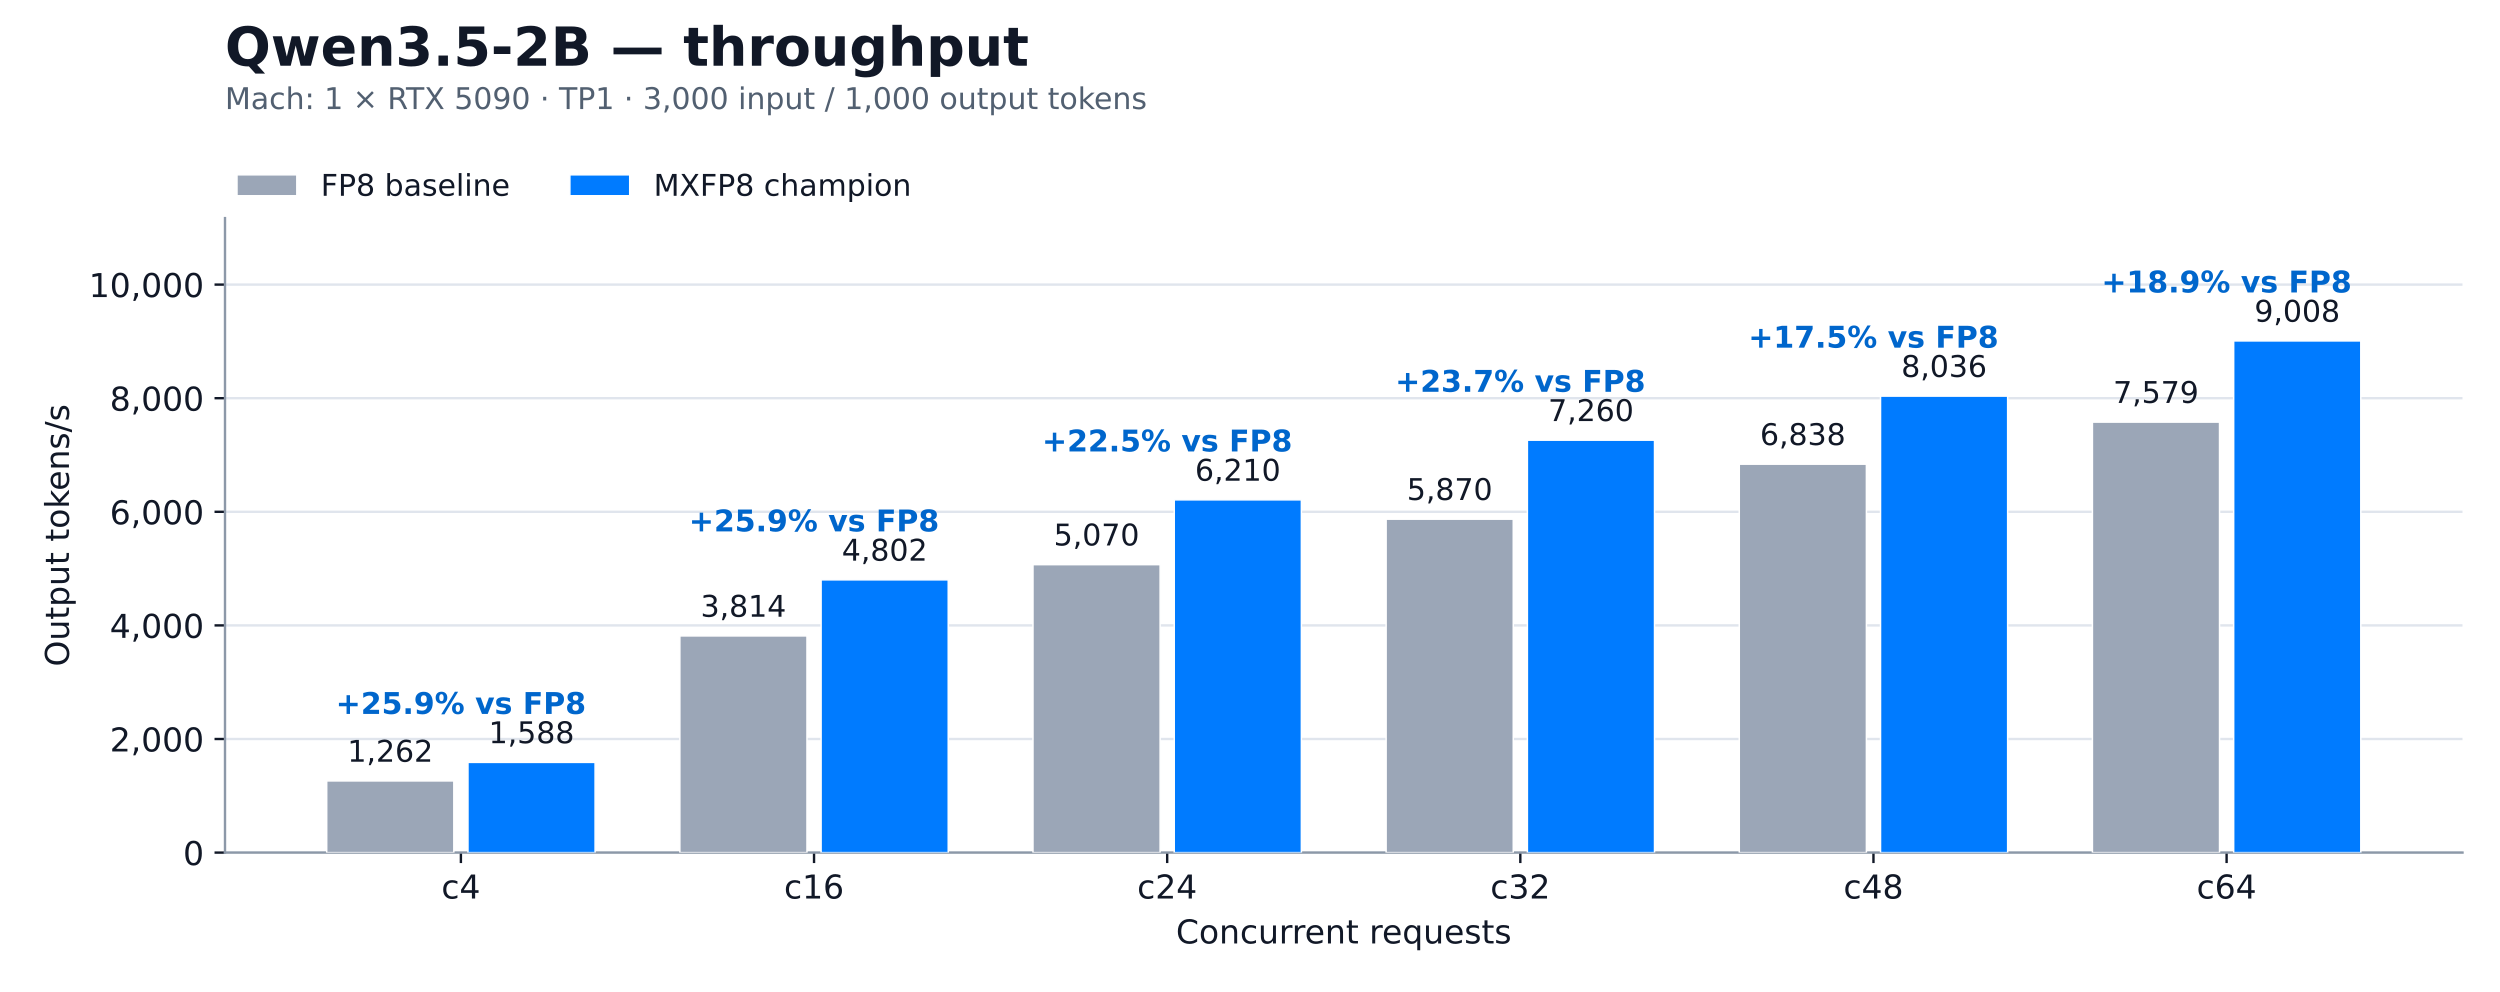
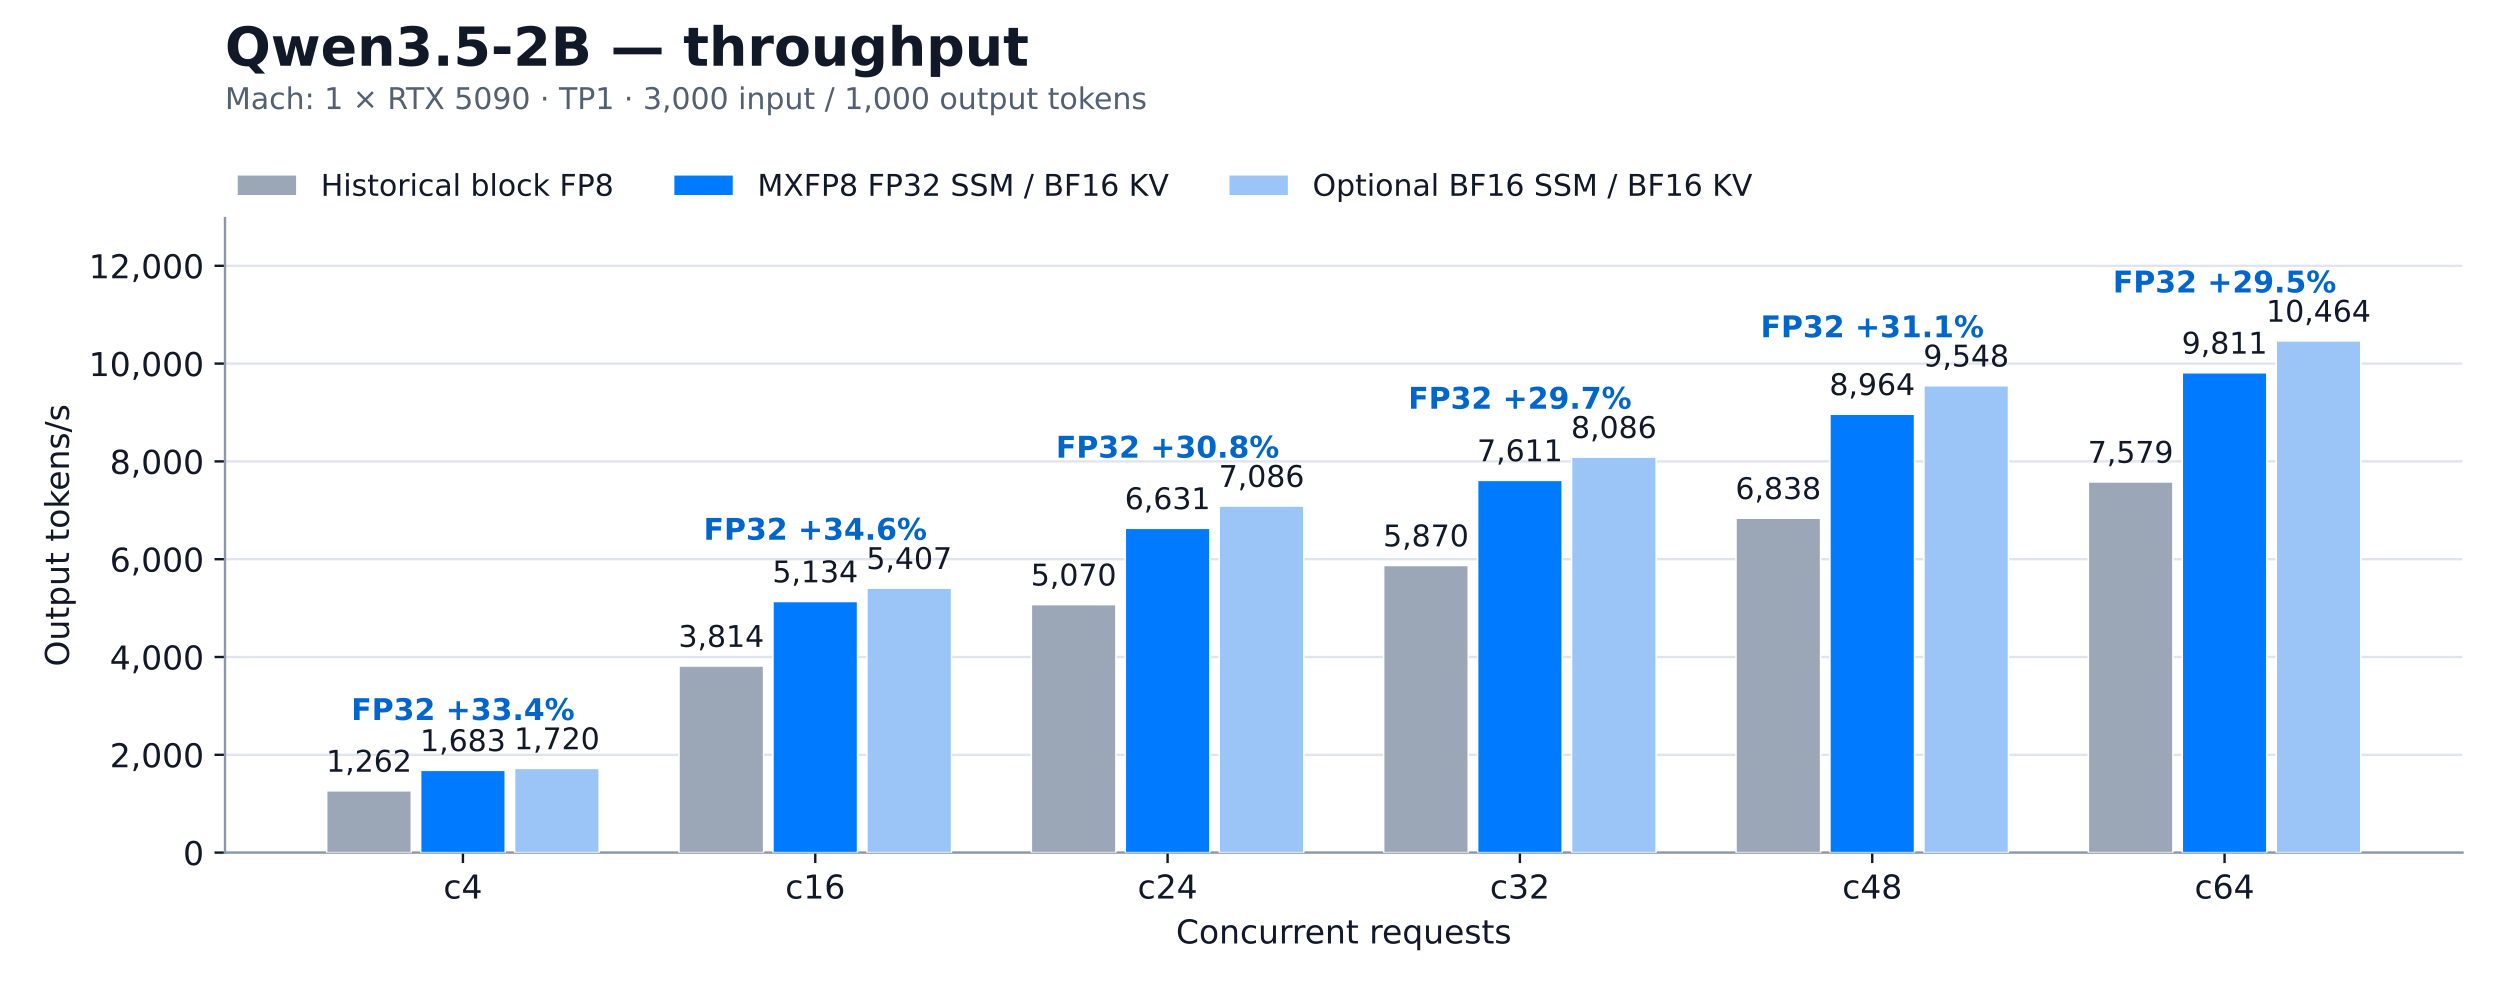
<svg xmlns="http://www.w3.org/2000/svg" xmlns:xlink="http://www.w3.org/1999/xlink" width="835.2pt" height="331.2pt" viewBox="0 0 835.2 331.2" version="1.1">
  <defs>
    <style type="text/css">:root { --chart-background: #ffffff; --chart-text: #111827; --chart-muted: #526071; --chart-axis: #8c98a8; --chart-grid: #cfd7e3; --chart-fp8: #9ba6b7; --chart-nvfp4: #526279; --chart-default: #9bc4f7; --chart-full: #007bff; --chart-emphasis: #0066cc; --chart-interval: #354152; } @media (prefers-color-scheme: dark) { :root { --chart-background: #0d1117; --chart-text: #e6edf3; --chart-muted: #9da7b3; --chart-axis: #6e7681; --chart-grid: #30363d; --chart-fp8: #778394; --chart-nvfp4: #a2b0c3; --chart-default: #284f7d; --chart-full: #379bff; --chart-emphasis: #58a6ff; --chart-interval: #c9d1d9; } }
*{stroke-linejoin: round; stroke-linecap: butt}</style>
  </defs>
  <g id="figure_1">
    <g id="patch_1">
      <path d="M 0 331.2 L 835.2 331.2 L 835.2 0 L 0 0 z " style="fill: var(--chart-background, #ffffff)" />
    </g>
    <g id="axes_1">
      <g id="patch_2">
        <path d="M 75.168 284.832 L 822.672 284.832 L 822.672 72.864 L 75.168 72.864 z " style="fill: var(--chart-background, #ffffff)" />
      </g>
      <g id="matplotlib.axis_1">
        <g id="xtick_1">
          <g id="line2d_1">
            <defs>
              <path id="mda2817284b" d="M 0 0 L 0 3.5 " style="stroke: var(--chart-text, #111827); stroke-width: 0.8" />
            </defs>
            <g>
-               <use xlink:href="#mda2817284b" x="153.977" y="284.832" style="fill: var(--chart-text, #111827); stroke: var(--chart-text, #111827); stroke-width: 0.8" />
+               <use xlink:href="#mda2817284b" x="154.658" y="284.832" style="fill: var(--chart-text, #111827); stroke: var(--chart-text, #111827); stroke-width: 0.8" />
            </g>
          </g>
          <g id="text_1">
-             <text style="font-size: 11px; font-family: 'DejaVu Sans'; text-anchor: middle; fill: var(--chart-text, #111827)" x="153.977" y="300.189" transform="rotate(-0 153.9768 300.1894)">c4</text>
+             <text style="font-size: 11px; font-family: 'DejaVu Sans'; text-anchor: middle; fill: var(--chart-text, #111827)" x="154.658" y="300.189" transform="rotate(-0 154.658 300.1894)">c4</text>
          </g>
        </g>
        <g id="xtick_2">
          <g id="line2d_2">
            <g>
-               <use xlink:href="#mda2817284b" x="271.954" y="284.832" style="fill: var(--chart-text, #111827); stroke: var(--chart-text, #111827); stroke-width: 0.8" />
+               <use xlink:href="#mda2817284b" x="272.363" y="284.832" style="fill: var(--chart-text, #111827); stroke: var(--chart-text, #111827); stroke-width: 0.8" />
            </g>
          </g>
          <g id="text_2">
-             <text style="font-size: 11px; font-family: 'DejaVu Sans'; text-anchor: middle; fill: var(--chart-text, #111827)" x="271.954" y="300.189" transform="rotate(-0 271.9541 300.1894)">c16</text>
+             <text style="font-size: 11px; font-family: 'DejaVu Sans'; text-anchor: middle; fill: var(--chart-text, #111827)" x="272.363" y="300.189" transform="rotate(-0 272.3628 300.1894)">c16</text>
          </g>
        </g>
        <g id="xtick_3">
          <g id="line2d_3">
            <g>
-               <use xlink:href="#mda2817284b" x="389.931" y="284.832" style="fill: var(--chart-text, #111827); stroke: var(--chart-text, #111827); stroke-width: 0.8" />
+               <use xlink:href="#mda2817284b" x="390.068" y="284.832" style="fill: var(--chart-text, #111827); stroke: var(--chart-text, #111827); stroke-width: 0.8" />
            </g>
          </g>
          <g id="text_3">
-             <text style="font-size: 11px; font-family: 'DejaVu Sans'; text-anchor: middle; fill: var(--chart-text, #111827)" x="389.931" y="300.189" transform="rotate(-0 389.9314 300.1894)">c24</text>
+             <text style="font-size: 11px; font-family: 'DejaVu Sans'; text-anchor: middle; fill: var(--chart-text, #111827)" x="390.068" y="300.189" transform="rotate(-0 390.0676 300.1894)">c24</text>
          </g>
        </g>
        <g id="xtick_4">
          <g id="line2d_4">
            <g>
-               <use xlink:href="#mda2817284b" x="507.909" y="284.832" style="fill: var(--chart-text, #111827); stroke: var(--chart-text, #111827); stroke-width: 0.8" />
+               <use xlink:href="#mda2817284b" x="507.772" y="284.832" style="fill: var(--chart-text, #111827); stroke: var(--chart-text, #111827); stroke-width: 0.8" />
            </g>
          </g>
          <g id="text_4">
-             <text style="font-size: 11px; font-family: 'DejaVu Sans'; text-anchor: middle; fill: var(--chart-text, #111827)" x="507.909" y="300.189" transform="rotate(-0 507.9086 300.1894)">c32</text>
+             <text style="font-size: 11px; font-family: 'DejaVu Sans'; text-anchor: middle; fill: var(--chart-text, #111827)" x="507.772" y="300.189" transform="rotate(-0 507.7724 300.1894)">c32</text>
          </g>
        </g>
        <g id="xtick_5">
          <g id="line2d_5">
            <g>
-               <use xlink:href="#mda2817284b" x="625.886" y="284.832" style="fill: var(--chart-text, #111827); stroke: var(--chart-text, #111827); stroke-width: 0.8" />
+               <use xlink:href="#mda2817284b" x="625.477" y="284.832" style="fill: var(--chart-text, #111827); stroke: var(--chart-text, #111827); stroke-width: 0.8" />
            </g>
          </g>
          <g id="text_5">
-             <text style="font-size: 11px; font-family: 'DejaVu Sans'; text-anchor: middle; fill: var(--chart-text, #111827)" x="625.886" y="300.189" transform="rotate(-0 625.8859 300.1894)">c48</text>
+             <text style="font-size: 11px; font-family: 'DejaVu Sans'; text-anchor: middle; fill: var(--chart-text, #111827)" x="625.477" y="300.189" transform="rotate(-0 625.4772 300.1894)">c48</text>
          </g>
        </g>
        <g id="xtick_6">
          <g id="line2d_6">
            <g>
-               <use xlink:href="#mda2817284b" x="743.863" y="284.832" style="fill: var(--chart-text, #111827); stroke: var(--chart-text, #111827); stroke-width: 0.8" />
+               <use xlink:href="#mda2817284b" x="743.182" y="284.832" style="fill: var(--chart-text, #111827); stroke: var(--chart-text, #111827); stroke-width: 0.8" />
            </g>
          </g>
          <g id="text_6">
-             <text style="font-size: 11px; font-family: 'DejaVu Sans'; text-anchor: middle; fill: var(--chart-text, #111827)" x="743.863" y="300.189" transform="rotate(-0 743.8632 300.1894)">c64</text>
+             <text style="font-size: 11px; font-family: 'DejaVu Sans'; text-anchor: middle; fill: var(--chart-text, #111827)" x="743.182" y="300.189" transform="rotate(-0 743.182 300.1894)">c64</text>
          </g>
        </g>
        <g id="text_7">
          <text style="font-size: 11px; font-family: 'DejaVu Sans'; text-anchor: middle; fill: var(--chart-text, #111827)" x="448.92" y="315.189" transform="rotate(-0 448.92 315.1894)">Concurrent requests</text>
        </g>
      </g>
      <g id="matplotlib.axis_2">
        <g id="ytick_1">
          <g id="line2d_7">
            <path d="M 75.168 284.832 L 822.672 284.832 " clip-path="url(#pee275df40e)" style="fill: none; stroke: var(--chart-grid, #cfd7e3); stroke-opacity: 0.65; stroke-width: 0.8; stroke-linecap: square" />
          </g>
          <g id="line2d_8">
            <defs>
              <path id="mc57290aba8" d="M 0 0 L -3.5 0 " style="stroke: var(--chart-text, #111827); stroke-width: 0.8" />
            </defs>
            <g>
              <use xlink:href="#mc57290aba8" x="75.168" y="284.832" style="fill: var(--chart-text, #111827); stroke: var(--chart-text, #111827); stroke-width: 0.8" />
            </g>
          </g>
          <g id="text_8">
            <text style="font-size: 11px; font-family: 'DejaVu Sans'; text-anchor: end; fill: var(--chart-text, #111827)" x="68.168" y="289.011" transform="rotate(-0 68.168 289.0107)">0</text>
          </g>
        </g>
        <g id="ytick_2">
          <g id="line2d_9">
-             <path d="M 75.168 246.88 L 822.672 246.88 " clip-path="url(#pee275df40e)" style="fill: none; stroke: var(--chart-grid, #cfd7e3); stroke-opacity: 0.65; stroke-width: 0.8; stroke-linecap: square" />
+             <path d="M 75.168 252.158 L 822.672 252.158 " clip-path="url(#pee275df40e)" style="fill: none; stroke: var(--chart-grid, #cfd7e3); stroke-opacity: 0.65; stroke-width: 0.8; stroke-linecap: square" />
          </g>
          <g id="line2d_10">
            <g>
-               <use xlink:href="#mc57290aba8" x="75.168" y="246.88" style="fill: var(--chart-text, #111827); stroke: var(--chart-text, #111827); stroke-width: 0.8" />
+               <use xlink:href="#mc57290aba8" x="75.168" y="252.158" style="fill: var(--chart-text, #111827); stroke: var(--chart-text, #111827); stroke-width: 0.8" />
            </g>
          </g>
          <g id="text_9">
-             <text style="font-size: 11px; font-family: 'DejaVu Sans'; text-anchor: end; fill: var(--chart-text, #111827)" x="68.168" y="251.059" transform="rotate(-0 68.168 251.0588)">2,000</text>
+             <text style="font-size: 11px; font-family: 'DejaVu Sans'; text-anchor: end; fill: var(--chart-text, #111827)" x="68.168" y="256.337" transform="rotate(-0 68.168 256.3371)">2,000</text>
          </g>
        </g>
        <g id="ytick_3">
          <g id="line2d_11">
-             <path d="M 75.168 208.928 L 822.672 208.928 " clip-path="url(#pee275df40e)" style="fill: none; stroke: var(--chart-grid, #cfd7e3); stroke-opacity: 0.65; stroke-width: 0.8; stroke-linecap: square" />
+             <path d="M 75.168 219.485 L 822.672 219.485 " clip-path="url(#pee275df40e)" style="fill: none; stroke: var(--chart-grid, #cfd7e3); stroke-opacity: 0.65; stroke-width: 0.8; stroke-linecap: square" />
          </g>
          <g id="line2d_12">
            <g>
-               <use xlink:href="#mc57290aba8" x="75.168" y="208.928" style="fill: var(--chart-text, #111827); stroke: var(--chart-text, #111827); stroke-width: 0.8" />
+               <use xlink:href="#mc57290aba8" x="75.168" y="219.485" style="fill: var(--chart-text, #111827); stroke: var(--chart-text, #111827); stroke-width: 0.8" />
            </g>
          </g>
          <g id="text_10">
-             <text style="font-size: 11px; font-family: 'DejaVu Sans'; text-anchor: end; fill: var(--chart-text, #111827)" x="68.168" y="213.107" transform="rotate(-0 68.168 213.1069)">4,000</text>
+             <text style="font-size: 11px; font-family: 'DejaVu Sans'; text-anchor: end; fill: var(--chart-text, #111827)" x="68.168" y="223.664" transform="rotate(-0 68.168 223.6636)">4,000</text>
          </g>
        </g>
        <g id="ytick_4">
          <g id="line2d_13">
-             <path d="M 75.168 170.976 L 822.672 170.976 " clip-path="url(#pee275df40e)" style="fill: none; stroke: var(--chart-grid, #cfd7e3); stroke-opacity: 0.65; stroke-width: 0.8; stroke-linecap: square" />
+             <path d="M 75.168 186.811 L 822.672 186.811 " clip-path="url(#pee275df40e)" style="fill: none; stroke: var(--chart-grid, #cfd7e3); stroke-opacity: 0.65; stroke-width: 0.8; stroke-linecap: square" />
          </g>
          <g id="line2d_14">
            <g>
-               <use xlink:href="#mc57290aba8" x="75.168" y="170.976" style="fill: var(--chart-text, #111827); stroke: var(--chart-text, #111827); stroke-width: 0.8" />
+               <use xlink:href="#mc57290aba8" x="75.168" y="186.811" style="fill: var(--chart-text, #111827); stroke: var(--chart-text, #111827); stroke-width: 0.8" />
            </g>
          </g>
          <g id="text_11">
-             <text style="font-size: 11px; font-family: 'DejaVu Sans'; text-anchor: end; fill: var(--chart-text, #111827)" x="68.168" y="175.155" transform="rotate(-0 68.168 175.1549)">6,000</text>
+             <text style="font-size: 11px; font-family: 'DejaVu Sans'; text-anchor: end; fill: var(--chart-text, #111827)" x="68.168" y="190.99" transform="rotate(-0 68.168 190.99)">6,000</text>
          </g>
        </g>
        <g id="ytick_5">
          <g id="line2d_15">
-             <path d="M 75.168 133.024 L 822.672 133.024 " clip-path="url(#pee275df40e)" style="fill: none; stroke: var(--chart-grid, #cfd7e3); stroke-opacity: 0.65; stroke-width: 0.8; stroke-linecap: square" />
+             <path d="M 75.168 154.138 L 822.672 154.138 " clip-path="url(#pee275df40e)" style="fill: none; stroke: var(--chart-grid, #cfd7e3); stroke-opacity: 0.65; stroke-width: 0.8; stroke-linecap: square" />
          </g>
          <g id="line2d_16">
            <g>
-               <use xlink:href="#mc57290aba8" x="75.168" y="133.024" style="fill: var(--chart-text, #111827); stroke: var(--chart-text, #111827); stroke-width: 0.8" />
+               <use xlink:href="#mc57290aba8" x="75.168" y="154.138" style="fill: var(--chart-text, #111827); stroke: var(--chart-text, #111827); stroke-width: 0.8" />
            </g>
          </g>
          <g id="text_12">
-             <text style="font-size: 11px; font-family: 'DejaVu Sans'; text-anchor: end; fill: var(--chart-text, #111827)" x="68.168" y="137.203" transform="rotate(-0 68.168 137.203)">8,000</text>
+             <text style="font-size: 11px; font-family: 'DejaVu Sans'; text-anchor: end; fill: var(--chart-text, #111827)" x="68.168" y="158.316" transform="rotate(-0 68.168 158.3164)">8,000</text>
          </g>
        </g>
        <g id="ytick_6">
          <g id="line2d_17">
-             <path d="M 75.168 95.072 L 822.672 95.072 " clip-path="url(#pee275df40e)" style="fill: none; stroke: var(--chart-grid, #cfd7e3); stroke-opacity: 0.65; stroke-width: 0.8; stroke-linecap: square" />
+             <path d="M 75.168 121.464 L 822.672 121.464 " clip-path="url(#pee275df40e)" style="fill: none; stroke: var(--chart-grid, #cfd7e3); stroke-opacity: 0.65; stroke-width: 0.8; stroke-linecap: square" />
          </g>
          <g id="line2d_18">
            <g>
-               <use xlink:href="#mc57290aba8" x="75.168" y="95.072" style="fill: var(--chart-text, #111827); stroke: var(--chart-text, #111827); stroke-width: 0.8" />
+               <use xlink:href="#mc57290aba8" x="75.168" y="121.464" style="fill: var(--chart-text, #111827); stroke: var(--chart-text, #111827); stroke-width: 0.8" />
            </g>
          </g>
          <g id="text_13">
-             <text style="font-size: 11px; font-family: 'DejaVu Sans'; text-anchor: end; fill: var(--chart-text, #111827)" x="68.168" y="99.251" transform="rotate(-0 68.168 99.25111)">10,000</text>
-           </g>
-         </g>
-         <g id="text_14">
+             <text style="font-size: 11px; font-family: 'DejaVu Sans'; text-anchor: end; fill: var(--chart-text, #111827)" x="68.168" y="125.643" transform="rotate(-0 68.168 125.6428)">10,000</text>
+           </g>
+         </g>
+         <g id="ytick_7">
+           <g id="line2d_19">
+             <path d="M 75.168 88.791 L 822.672 88.791 " clip-path="url(#pee275df40e)" style="fill: none; stroke: var(--chart-grid, #cfd7e3); stroke-opacity: 0.65; stroke-width: 0.8; stroke-linecap: square" />
+           </g>
+           <g id="line2d_20">
+             <g>
+               <use xlink:href="#mc57290aba8" x="75.168" y="88.791" style="fill: var(--chart-text, #111827); stroke: var(--chart-text, #111827); stroke-width: 0.8" />
+             </g>
+           </g>
+           <g id="text_14">
+             <text style="font-size: 11px; font-family: 'DejaVu Sans'; text-anchor: end; fill: var(--chart-text, #111827)" x="68.168" y="92.969" transform="rotate(-0 68.168 92.96924)">12,000</text>
+           </g>
+         </g>
+         <g id="text_15">
          <text style="font-size: 11px; font-family: 'DejaVu Sans'; text-anchor: middle; fill: var(--chart-text, #111827)" x="23.036" y="178.848" transform="rotate(-90 23.03573 178.848)">Output tokens/s</text>
        </g>
      </g>
      <g id="patch_3">
        <path d="M 75.168 284.832 L 75.168 72.864 " style="fill: none; stroke: var(--chart-axis, #8c98a8); stroke-width: 0.8; stroke-linejoin: miter; stroke-linecap: square" />
      </g>
      <g id="patch_4">
        <path d="M 75.168 284.832 L 822.672 284.832 " style="fill: none; stroke: var(--chart-axis, #8c98a8); stroke-width: 0.8; stroke-linejoin: miter; stroke-linecap: square" />
      </g>
      <g id="patch_5">
-         <path d="M 109.145 284.832 L 151.617 284.832 L 151.617 260.886 L 109.145 260.886 z " clip-path="url(#pee275df40e)" style="fill: var(--chart-fp8, #9ba6b7); stroke: var(--chart-background, #ffffff); stroke-width: 0.5; stroke-linejoin: miter" />
+         <path d="M 109.145 284.832 L 137.395 284.832 L 137.395 264.217 L 109.145 264.217 z " clip-path="url(#pee275df40e)" style="fill: var(--chart-fp8, #9ba6b7); stroke: var(--chart-background, #ffffff); stroke-width: 0.5; stroke-linejoin: miter" />
      </g>
      <g id="patch_6">
-         <path d="M 227.123 284.832 L 269.595 284.832 L 269.595 212.451 L 227.123 212.451 z " clip-path="url(#pee275df40e)" style="fill: var(--chart-fp8, #9ba6b7); stroke: var(--chart-background, #ffffff); stroke-width: 0.5; stroke-linejoin: miter" />
+         <path d="M 226.85 284.832 L 255.099 284.832 L 255.099 222.518 L 226.85 222.518 z " clip-path="url(#pee275df40e)" style="fill: var(--chart-fp8, #9ba6b7); stroke: var(--chart-background, #ffffff); stroke-width: 0.5; stroke-linejoin: miter" />
      </g>
      <g id="patch_7">
-         <path d="M 345.1 284.832 L 387.572 284.832 L 387.572 188.63 L 345.1 188.63 z " clip-path="url(#pee275df40e)" style="fill: var(--chart-fp8, #9ba6b7); stroke: var(--chart-background, #ffffff); stroke-width: 0.5; stroke-linejoin: miter" />
+         <path d="M 344.555 284.832 L 372.804 284.832 L 372.804 202.01 L 344.555 202.01 z " clip-path="url(#pee275df40e)" style="fill: var(--chart-fp8, #9ba6b7); stroke: var(--chart-background, #ffffff); stroke-width: 0.5; stroke-linejoin: miter" />
      </g>
      <g id="patch_8">
-         <path d="M 463.077 284.832 L 505.549 284.832 L 505.549 173.439 L 463.077 173.439 z " clip-path="url(#pee275df40e)" style="fill: var(--chart-fp8, #9ba6b7); stroke: var(--chart-background, #ffffff); stroke-width: 0.5; stroke-linejoin: miter" />
+         <path d="M 462.26 284.832 L 490.509 284.832 L 490.509 188.931 L 462.26 188.931 z " clip-path="url(#pee275df40e)" style="fill: var(--chart-fp8, #9ba6b7); stroke: var(--chart-background, #ffffff); stroke-width: 0.5; stroke-linejoin: miter" />
      </g>
      <g id="patch_9">
-         <path d="M 581.055 284.832 L 623.526 284.832 L 623.526 155.082 L 581.055 155.082 z " clip-path="url(#pee275df40e)" style="fill: var(--chart-fp8, #9ba6b7); stroke: var(--chart-background, #ffffff); stroke-width: 0.5; stroke-linejoin: miter" />
+         <path d="M 579.965 284.832 L 608.214 284.832 L 608.214 173.128 L 579.965 173.128 z " clip-path="url(#pee275df40e)" style="fill: var(--chart-fp8, #9ba6b7); stroke: var(--chart-background, #ffffff); stroke-width: 0.5; stroke-linejoin: miter" />
      </g>
      <g id="patch_10">
-         <path d="M 699.032 284.832 L 741.504 284.832 L 741.504 141.016 L 699.032 141.016 z " clip-path="url(#pee275df40e)" style="fill: var(--chart-fp8, #9ba6b7); stroke: var(--chart-background, #ffffff); stroke-width: 0.5; stroke-linejoin: miter" />
-       </g>
-       <g id="text_15">
-         <text style="font-size: 10px; font-family: 'DejaVu Sans'; text-anchor: middle; fill: var(--chart-text, #111827)" x="130.381" y="254.484" transform="rotate(-0 130.3814 254.484)">1,262</text>
+         <path d="M 697.669 284.832 L 725.919 284.832 L 725.919 161.018 L 697.669 161.018 z " clip-path="url(#pee275df40e)" style="fill: var(--chart-fp8, #9ba6b7); stroke: var(--chart-background, #ffffff); stroke-width: 0.5; stroke-linejoin: miter" />
      </g>
      <g id="text_16">
-         <text style="font-size: 10px; font-family: 'DejaVu Sans'; text-anchor: middle; fill: var(--chart-text, #111827)" x="248.359" y="206.049" transform="rotate(-0 248.3586 206.049)">3,814</text>
+         <text style="font-size: 10px; font-family: 'DejaVu Sans'; text-anchor: middle; fill: var(--chart-text, #111827)" x="123.27" y="257.814" transform="rotate(-0 123.27 257.8144)">1,262</text>
      </g>
      <g id="text_17">
-         <text style="font-size: 10px; font-family: 'DejaVu Sans'; text-anchor: middle; fill: var(--chart-text, #111827)" x="366.336" y="182.228" transform="rotate(-0 366.3359 182.2277)">5,070</text>
+         <text style="font-size: 10px; font-family: 'DejaVu Sans'; text-anchor: middle; fill: var(--chart-text, #111827)" x="240.975" y="216.116" transform="rotate(-0 240.9748 216.1157)">3,814</text>
      </g>
      <g id="text_18">
-         <text style="font-size: 10px; font-family: 'DejaVu Sans'; text-anchor: middle; fill: var(--chart-text, #111827)" x="484.313" y="167.037" transform="rotate(-0 484.3132 167.0366)">5,870</text>
+         <text style="font-size: 10px; font-family: 'DejaVu Sans'; text-anchor: middle; fill: var(--chart-text, #111827)" x="358.68" y="195.607" transform="rotate(-0 358.6796 195.6074)">5,070</text>
      </g>
      <g id="text_19">
-         <text style="font-size: 10px; font-family: 'DejaVu Sans'; text-anchor: middle; fill: var(--chart-text, #111827)" x="602.29" y="148.68" transform="rotate(-0 602.2905 148.6797)">6,838</text>
+         <text style="font-size: 10px; font-family: 'DejaVu Sans'; text-anchor: middle; fill: var(--chart-text, #111827)" x="476.384" y="182.529" transform="rotate(-0 476.3845 182.5291)">5,870</text>
      </g>
      <g id="text_20">
-         <text style="font-size: 10px; font-family: 'DejaVu Sans'; text-anchor: middle; fill: var(--chart-text, #111827)" x="720.268" y="134.613" transform="rotate(-0 720.2677 134.6134)">7,579</text>
+         <text style="font-size: 10px; font-family: 'DejaVu Sans'; text-anchor: middle; fill: var(--chart-text, #111827)" x="594.089" y="166.725" transform="rotate(-0 594.0893 166.7253)">6,838</text>
+       </g>
+       <g id="text_21">
+         <text style="font-size: 10px; font-family: 'DejaVu Sans'; text-anchor: middle; fill: var(--chart-text, #111827)" x="711.794" y="154.615" transform="rotate(-0 711.7941 154.6154)">7,579</text>
      </g>
      <g id="patch_11">
-         <path d="M 156.336 284.832 L 198.808 284.832 L 198.808 254.693 L 156.336 254.693 z " clip-path="url(#pee275df40e)" style="fill: var(--chart-full, #007bff); stroke: var(--chart-background, #ffffff); stroke-width: 0.5; stroke-linejoin: miter" />
+         <path d="M 140.533 284.832 L 168.783 284.832 L 168.783 257.339 L 140.533 257.339 z " clip-path="url(#pee275df40e)" style="fill: var(--chart-full, #007bff); stroke: var(--chart-background, #ffffff); stroke-width: 0.5; stroke-linejoin: miter" />
      </g>
      <g id="patch_12">
-         <path d="M 274.314 284.832 L 316.785 284.832 L 316.785 193.71 L 274.314 193.71 z " clip-path="url(#pee275df40e)" style="fill: var(--chart-full, #007bff); stroke: var(--chart-background, #ffffff); stroke-width: 0.5; stroke-linejoin: miter" />
+         <path d="M 258.238 284.832 L 286.487 284.832 L 286.487 200.955 L 258.238 200.955 z " clip-path="url(#pee275df40e)" style="fill: var(--chart-full, #007bff); stroke: var(--chart-background, #ffffff); stroke-width: 0.5; stroke-linejoin: miter" />
      </g>
      <g id="patch_13">
-         <path d="M 392.291 284.832 L 434.763 284.832 L 434.763 167 L 392.291 167 z " clip-path="url(#pee275df40e)" style="fill: var(--chart-full, #007bff); stroke: var(--chart-background, #ffffff); stroke-width: 0.5; stroke-linejoin: miter" />
+         <path d="M 375.943 284.832 L 404.192 284.832 L 404.192 176.5 L 375.943 176.5 z " clip-path="url(#pee275df40e)" style="fill: var(--chart-full, #007bff); stroke: var(--chart-background, #ffffff); stroke-width: 0.5; stroke-linejoin: miter" />
      </g>
      <g id="patch_14">
-         <path d="M 510.268 284.832 L 552.74 284.832 L 552.74 147.067 L 510.268 147.067 z " clip-path="url(#pee275df40e)" style="fill: var(--chart-full, #007bff); stroke: var(--chart-background, #ffffff); stroke-width: 0.5; stroke-linejoin: miter" />
+         <path d="M 493.648 284.832 L 521.897 284.832 L 521.897 160.494 L 493.648 160.494 z " clip-path="url(#pee275df40e)" style="fill: var(--chart-full, #007bff); stroke: var(--chart-background, #ffffff); stroke-width: 0.5; stroke-linejoin: miter" />
      </g>
      <g id="patch_15">
-         <path d="M 628.245 284.832 L 670.717 284.832 L 670.717 132.332 L 628.245 132.332 z " clip-path="url(#pee275df40e)" style="fill: var(--chart-full, #007bff); stroke: var(--chart-background, #ffffff); stroke-width: 0.5; stroke-linejoin: miter" />
+         <path d="M 611.353 284.832 L 639.602 284.832 L 639.602 138.396 L 611.353 138.396 z " clip-path="url(#pee275df40e)" style="fill: var(--chart-full, #007bff); stroke: var(--chart-background, #ffffff); stroke-width: 0.5; stroke-linejoin: miter" />
      </g>
      <g id="patch_16">
-         <path d="M 746.223 284.832 L 788.695 284.832 L 788.695 113.89 L 746.223 113.89 z " clip-path="url(#pee275df40e)" style="fill: var(--chart-full, #007bff); stroke: var(--chart-background, #ffffff); stroke-width: 0.5; stroke-linejoin: miter" />
-       </g>
-       <g id="text_21">
-         <text style="font-size: 10px; font-family: 'DejaVu Sans'; text-anchor: middle; fill: var(--chart-text, #111827)" x="177.572" y="248.291" transform="rotate(-0 177.5723 248.2907)">1,588</text>
+         <path d="M 729.057 284.832 L 757.307 284.832 L 757.307 124.548 L 729.057 124.548 z " clip-path="url(#pee275df40e)" style="fill: var(--chart-full, #007bff); stroke: var(--chart-background, #ffffff); stroke-width: 0.5; stroke-linejoin: miter" />
      </g>
      <g id="text_22">
-         <text style="font-size: 10px; font-family: 'DejaVu Sans'; text-anchor: middle; fill: var(--chart-text, #111827)" x="295.55" y="187.308" transform="rotate(-0 295.5495 187.3079)">4,802</text>
+         <text style="font-size: 10px; font-family: 'DejaVu Sans'; text-anchor: middle; fill: var(--chart-text, #111827)" x="154.658" y="250.937" transform="rotate(-0 154.658 250.9366)">1,683</text>
      </g>
      <g id="text_23">
-         <text style="font-size: 10px; font-family: 'DejaVu Sans'; text-anchor: middle; fill: var(--chart-text, #111827)" x="413.527" y="160.598" transform="rotate(-0 413.5268 160.598)">6,210</text>
+         <text style="font-size: 10px; font-family: 'DejaVu Sans'; text-anchor: middle; fill: var(--chart-text, #111827)" x="272.363" y="194.552" transform="rotate(-0 272.3628 194.5522)">5,134</text>
      </g>
      <g id="text_24">
-         <text style="font-size: 10px; font-family: 'DejaVu Sans'; text-anchor: middle; fill: var(--chart-text, #111827)" x="531.504" y="140.664" transform="rotate(-0 531.5041 140.6644)">7,260</text>
+         <text style="font-size: 10px; font-family: 'DejaVu Sans'; text-anchor: middle; fill: var(--chart-text, #111827)" x="390.068" y="170.098" transform="rotate(-0 390.0676 170.098)">6,631</text>
      </g>
      <g id="text_25">
-         <text style="font-size: 10px; font-family: 'DejaVu Sans'; text-anchor: middle; fill: var(--chart-text, #111827)" x="649.481" y="125.93" transform="rotate(-0 649.4814 125.9299)">8,036</text>
+         <text style="font-size: 10px; font-family: 'DejaVu Sans'; text-anchor: middle; fill: var(--chart-text, #111827)" x="507.772" y="154.092" transform="rotate(-0 507.7724 154.0915)">7,611</text>
      </g>
      <g id="text_26">
-         <text style="font-size: 10px; font-family: 'DejaVu Sans'; text-anchor: middle; fill: var(--chart-text, #111827)" x="767.459" y="107.488" transform="rotate(-0 767.4586 107.4877)">9,008</text>
+         <text style="font-size: 10px; font-family: 'DejaVu Sans'; text-anchor: middle; fill: var(--chart-text, #111827)" x="625.477" y="131.994" transform="rotate(-0 625.4772 131.994)">8,964</text>
      </g>
      <g id="text_27">
-         <text style="font-weight: 700; font-size: 10px; font-family: 'DejaVu Sans'; text-anchor: middle; fill: var(--chart-emphasis, #0066cc)" x="153.977" y="238.512" transform="rotate(-0 153.9768 238.5122)">+25.9% vs FP8</text>
+         <text style="font-size: 10px; font-family: 'DejaVu Sans'; text-anchor: middle; fill: var(--chart-text, #111827)" x="743.182" y="118.146" transform="rotate(-0 743.182 118.1457)">9,811</text>
+       </g>
+       <g id="patch_17">
+         <path d="M 171.921 284.832 L 200.171 284.832 L 200.171 256.725 L 171.921 256.725 z " clip-path="url(#pee275df40e)" style="fill: var(--chart-default, #9bc4f7); stroke: var(--chart-background, #ffffff); stroke-width: 0.5; stroke-linejoin: miter" />
+       </g>
+       <g id="patch_18">
+         <path d="M 289.626 284.832 L 317.875 284.832 L 317.875 196.505 L 289.626 196.505 z " clip-path="url(#pee275df40e)" style="fill: var(--chart-default, #9bc4f7); stroke: var(--chart-background, #ffffff); stroke-width: 0.5; stroke-linejoin: miter" />
+       </g>
+       <g id="patch_19">
+         <path d="M 407.331 284.832 L 435.58 284.832 L 435.58 169.067 L 407.331 169.067 z " clip-path="url(#pee275df40e)" style="fill: var(--chart-default, #9bc4f7); stroke: var(--chart-background, #ffffff); stroke-width: 0.5; stroke-linejoin: miter" />
+       </g>
+       <g id="patch_20">
+         <path d="M 525.036 284.832 L 553.285 284.832 L 553.285 152.726 L 525.036 152.726 z " clip-path="url(#pee275df40e)" style="fill: var(--chart-default, #9bc4f7); stroke: var(--chart-background, #ffffff); stroke-width: 0.5; stroke-linejoin: miter" />
+       </g>
+       <g id="patch_21">
+         <path d="M 642.741 284.832 L 670.99 284.832 L 670.99 128.85 L 642.741 128.85 z " clip-path="url(#pee275df40e)" style="fill: var(--chart-default, #9bc4f7); stroke: var(--chart-background, #ffffff); stroke-width: 0.5; stroke-linejoin: miter" />
+       </g>
+       <g id="patch_22">
+         <path d="M 760.445 284.832 L 788.695 284.832 L 788.695 113.89 L 760.445 113.89 z " clip-path="url(#pee275df40e)" style="fill: var(--chart-default, #9bc4f7); stroke: var(--chart-background, #ffffff); stroke-width: 0.5; stroke-linejoin: miter" />
      </g>
      <g id="text_28">
-         <text style="font-weight: 700; font-size: 10px; font-family: 'DejaVu Sans'; text-anchor: middle; fill: var(--chart-emphasis, #0066cc)" x="271.954" y="177.529" transform="rotate(-0 271.9541 177.5295)">+25.9% vs FP8</text>
+         <text style="font-size: 10px; font-family: 'DejaVu Sans'; text-anchor: middle; fill: var(--chart-text, #111827)" x="186.046" y="250.322" transform="rotate(-0 186.0459 250.3225)">1,720</text>
      </g>
      <g id="text_29">
-         <text style="font-weight: 700; font-size: 10px; font-family: 'DejaVu Sans'; text-anchor: middle; fill: var(--chart-emphasis, #0066cc)" x="389.931" y="150.82" transform="rotate(-0 389.9314 150.8195)">+22.5% vs FP8</text>
+         <text style="font-size: 10px; font-family: 'DejaVu Sans'; text-anchor: middle; fill: var(--chart-text, #111827)" x="303.751" y="190.103" transform="rotate(-0 303.7507 190.1031)">5,407</text>
      </g>
      <g id="text_30">
-         <text style="font-weight: 700; font-size: 10px; font-family: 'DejaVu Sans'; text-anchor: middle; fill: var(--chart-emphasis, #0066cc)" x="507.909" y="130.886" transform="rotate(-0 507.9086 130.8859)">+23.7% vs FP8</text>
+         <text style="font-size: 10px; font-family: 'DejaVu Sans'; text-anchor: middle; fill: var(--chart-text, #111827)" x="421.456" y="162.664" transform="rotate(-0 421.4555 162.6643)">7,086</text>
      </g>
      <g id="text_31">
-         <text style="font-weight: 700; font-size: 10px; font-family: 'DejaVu Sans'; text-anchor: middle; fill: var(--chart-emphasis, #0066cc)" x="625.886" y="116.151" transform="rotate(-0 625.8859 116.1515)">+17.5% vs FP8</text>
+         <text style="font-size: 10px; font-family: 'DejaVu Sans'; text-anchor: middle; fill: var(--chart-text, #111827)" x="539.16" y="146.324" transform="rotate(-0 539.1604 146.3241)">8,086</text>
      </g>
      <g id="text_32">
-         <text style="font-weight: 700; font-size: 10px; font-family: 'DejaVu Sans'; text-anchor: middle; fill: var(--chart-emphasis, #0066cc)" x="743.863" y="97.709" transform="rotate(-0 743.8632 97.70926)">+18.9% vs FP8</text>
+         <text style="font-size: 10px; font-family: 'DejaVu Sans'; text-anchor: middle; fill: var(--chart-text, #111827)" x="656.865" y="122.447" transform="rotate(-0 656.8652 122.4474)">9,548</text>
+       </g>
+       <g id="text_33">
+         <text style="font-size: 10px; font-family: 'DejaVu Sans'; text-anchor: middle; fill: var(--chart-text, #111827)" x="774.57" y="107.488" transform="rotate(-0 774.57 107.4877)">10,464</text>
+       </g>
+       <g id="text_34">
+         <text style="font-weight: 700; font-size: 10px; font-family: 'DejaVu Sans'; text-anchor: middle; fill: var(--chart-emphasis, #0066cc)" x="154.658" y="240.544" transform="rotate(-0 154.658 240.544)">FP32 +33.4%</text>
+       </g>
+       <g id="text_35">
+         <text style="font-weight: 700; font-size: 10px; font-family: 'DejaVu Sans'; text-anchor: middle; fill: var(--chart-emphasis, #0066cc)" x="272.363" y="180.325" transform="rotate(-0 272.3628 180.3246)">FP32 +34.6%</text>
+       </g>
+       <g id="text_36">
+         <text style="font-weight: 700; font-size: 10px; font-family: 'DejaVu Sans'; text-anchor: middle; fill: var(--chart-emphasis, #0066cc)" x="390.068" y="152.886" transform="rotate(-0 390.0676 152.8858)">FP32 +30.8%</text>
+       </g>
+       <g id="text_37">
+         <text style="font-weight: 700; font-size: 10px; font-family: 'DejaVu Sans'; text-anchor: middle; fill: var(--chart-emphasis, #0066cc)" x="507.772" y="136.546" transform="rotate(-0 507.7724 136.5456)">FP32 +29.7%</text>
+       </g>
+       <g id="text_38">
+         <text style="font-weight: 700; font-size: 10px; font-family: 'DejaVu Sans'; text-anchor: middle; fill: var(--chart-emphasis, #0066cc)" x="625.477" y="112.669" transform="rotate(-0 625.4772 112.669)">FP32 +31.1%</text>
+       </g>
+       <g id="text_39">
+         <text style="font-weight: 700; font-size: 10px; font-family: 'DejaVu Sans'; text-anchor: middle; fill: var(--chart-emphasis, #0066cc)" x="743.182" y="97.709" transform="rotate(-0 743.182 97.70926)">FP32 +29.5%</text>
      </g>
      <g id="legend_1">
-         <g id="patch_17">
+         <g id="patch_23">
          <path d="M 79.168 65.402 L 99.168 65.402 L 99.168 58.402 L 79.168 58.402 z " style="fill: var(--chart-fp8, #9ba6b7); stroke: var(--chart-background, #ffffff); stroke-width: 0.5; stroke-linejoin: miter" />
        </g>
-         <g id="text_33">
-           <text style="font-size: 10px; font-family: 'DejaVu Sans'; text-anchor: start; fill: var(--chart-text, #111827)" x="107.168" y="65.402" transform="rotate(-0 107.168 65.40182)">FP8 baseline</text>
-         </g>
-         <g id="patch_18">
-           <path d="M 190.376 65.402 L 210.376 65.402 L 210.376 58.402 L 190.376 58.402 z " style="fill: var(--chart-full, #007bff); stroke: var(--chart-background, #ffffff); stroke-width: 0.5; stroke-linejoin: miter" />
-         </g>
-         <g id="text_34">
-           <text style="font-size: 10px; font-family: 'DejaVu Sans'; text-anchor: start; fill: var(--chart-text, #111827)" x="218.376" y="65.402" transform="rotate(-0 218.3758 65.40182)">MXFP8 champion</text>
+         <g id="text_40">
+           <text style="font-size: 10px; font-family: 'DejaVu Sans'; text-anchor: start; fill: var(--chart-text, #111827)" x="107.168" y="65.402" transform="rotate(-0 107.168 65.40182)">Historical block FP8</text>
+         </g>
+         <g id="patch_24">
+           <path d="M 225.043 65.402 L 245.043 65.402 L 245.043 58.402 L 225.043 58.402 z " style="fill: var(--chart-full, #007bff); stroke: var(--chart-background, #ffffff); stroke-width: 0.5; stroke-linejoin: miter" />
+         </g>
+         <g id="text_41">
+           <text style="font-size: 10px; font-family: 'DejaVu Sans'; text-anchor: start; fill: var(--chart-text, #111827)" x="253.043" y="65.402" transform="rotate(-0 253.043 65.40182)">MXFP8 FP32 SSM / BF16 KV</text>
+         </g>
+         <g id="patch_25">
+           <path d="M 410.491 65.402 L 430.491 65.402 L 430.491 58.402 L 410.491 58.402 z " style="fill: var(--chart-default, #9bc4f7); stroke: var(--chart-background, #ffffff); stroke-width: 0.5; stroke-linejoin: miter" />
+         </g>
+         <g id="text_42">
+           <text style="font-size: 10px; font-family: 'DejaVu Sans'; text-anchor: start; fill: var(--chart-text, #111827)" x="438.491" y="65.402" transform="rotate(-0 438.4914 65.40182)">Optional BF16 SSM / BF16 KV</text>
        </g>
      </g>
    </g>
-     <g id="text_35">
+     <g id="text_43">
      <text style="font-weight: 700; font-size: 18px; font-family: 'DejaVu Sans'; text-anchor: start; fill: var(--chart-text, #111827)" x="75.168" y="21.957" transform="rotate(-0 75.168 21.95719)">Qwen3.5-2B — throughput</text>
    </g>
-     <g id="text_36">
+     <g id="text_44">
      <text style="font-size: 10px; font-family: 'DejaVu Sans'; text-anchor: start; fill: var(--chart-muted, #526071)" x="75.168" y="36.432" transform="rotate(-0 75.168 36.432)">Mach: 1 × RTX 5090 · TP1 · 3,000 input / 1,000 output tokens</text>
    </g>
  </g>
  <defs>
    <clipPath id="pee275df40e">
      <rect x="75.168" y="72.864" width="747.504" height="211.968" />
    </clipPath>
  </defs>
</svg>
